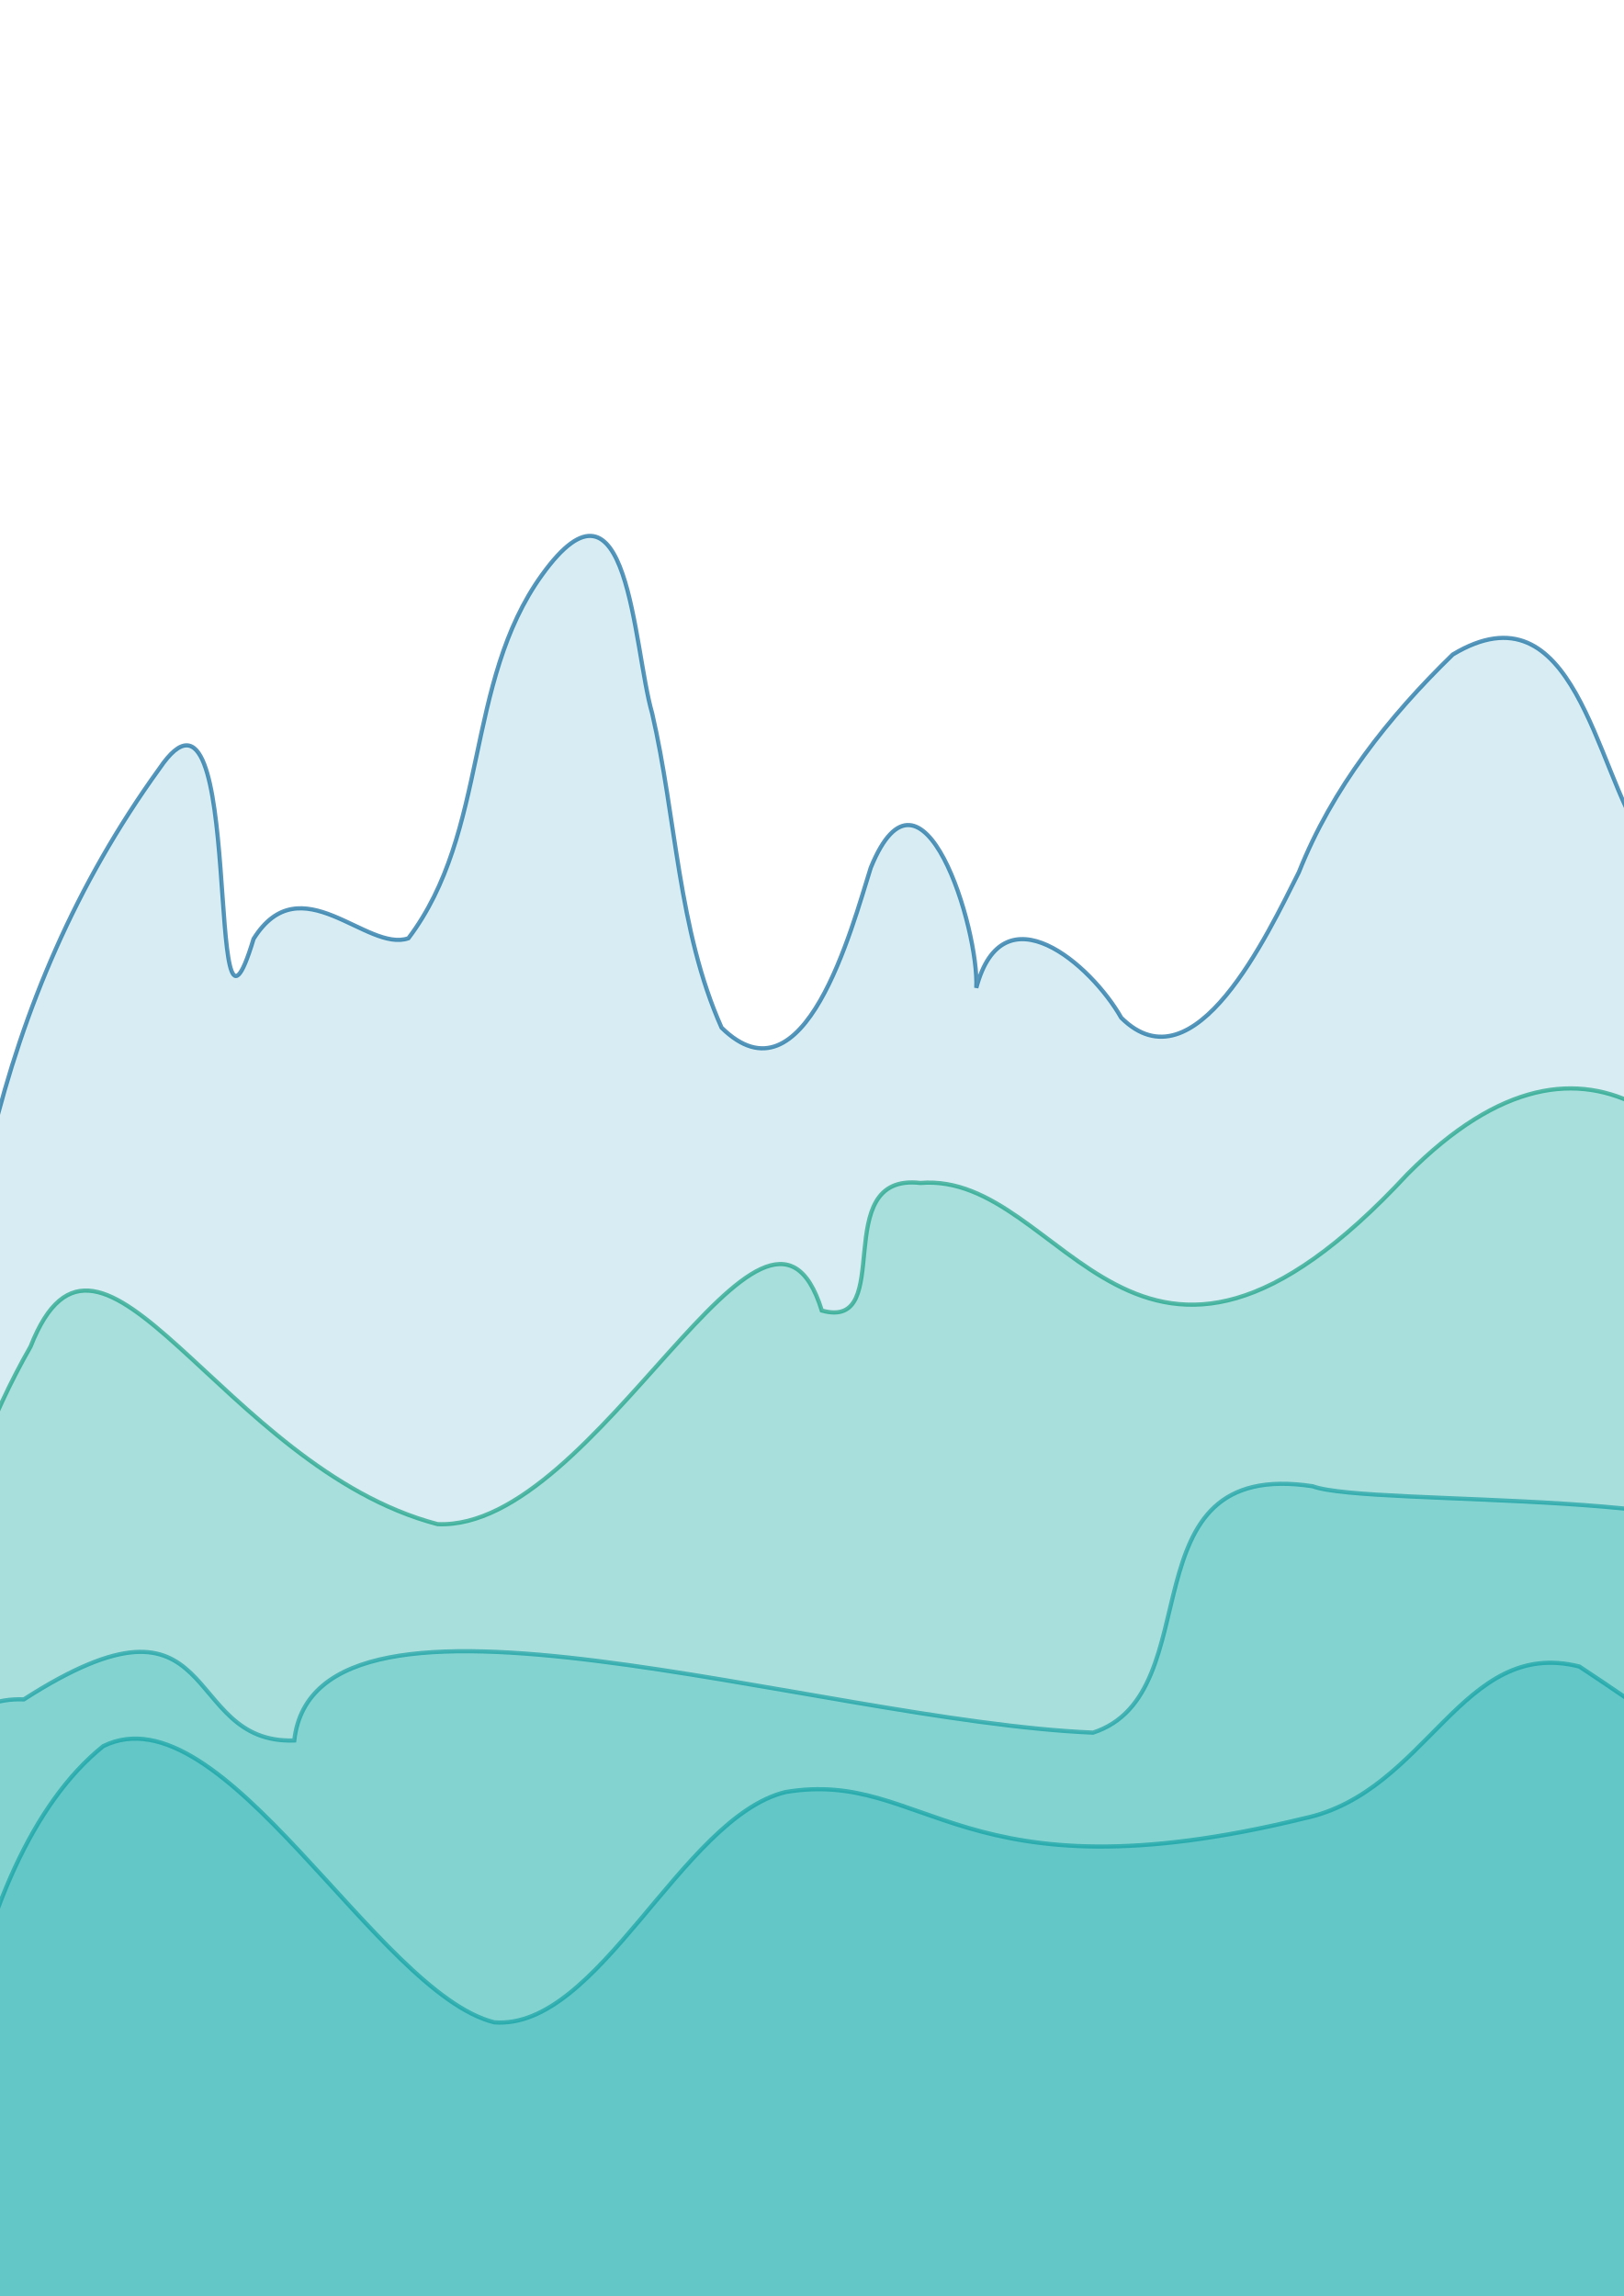
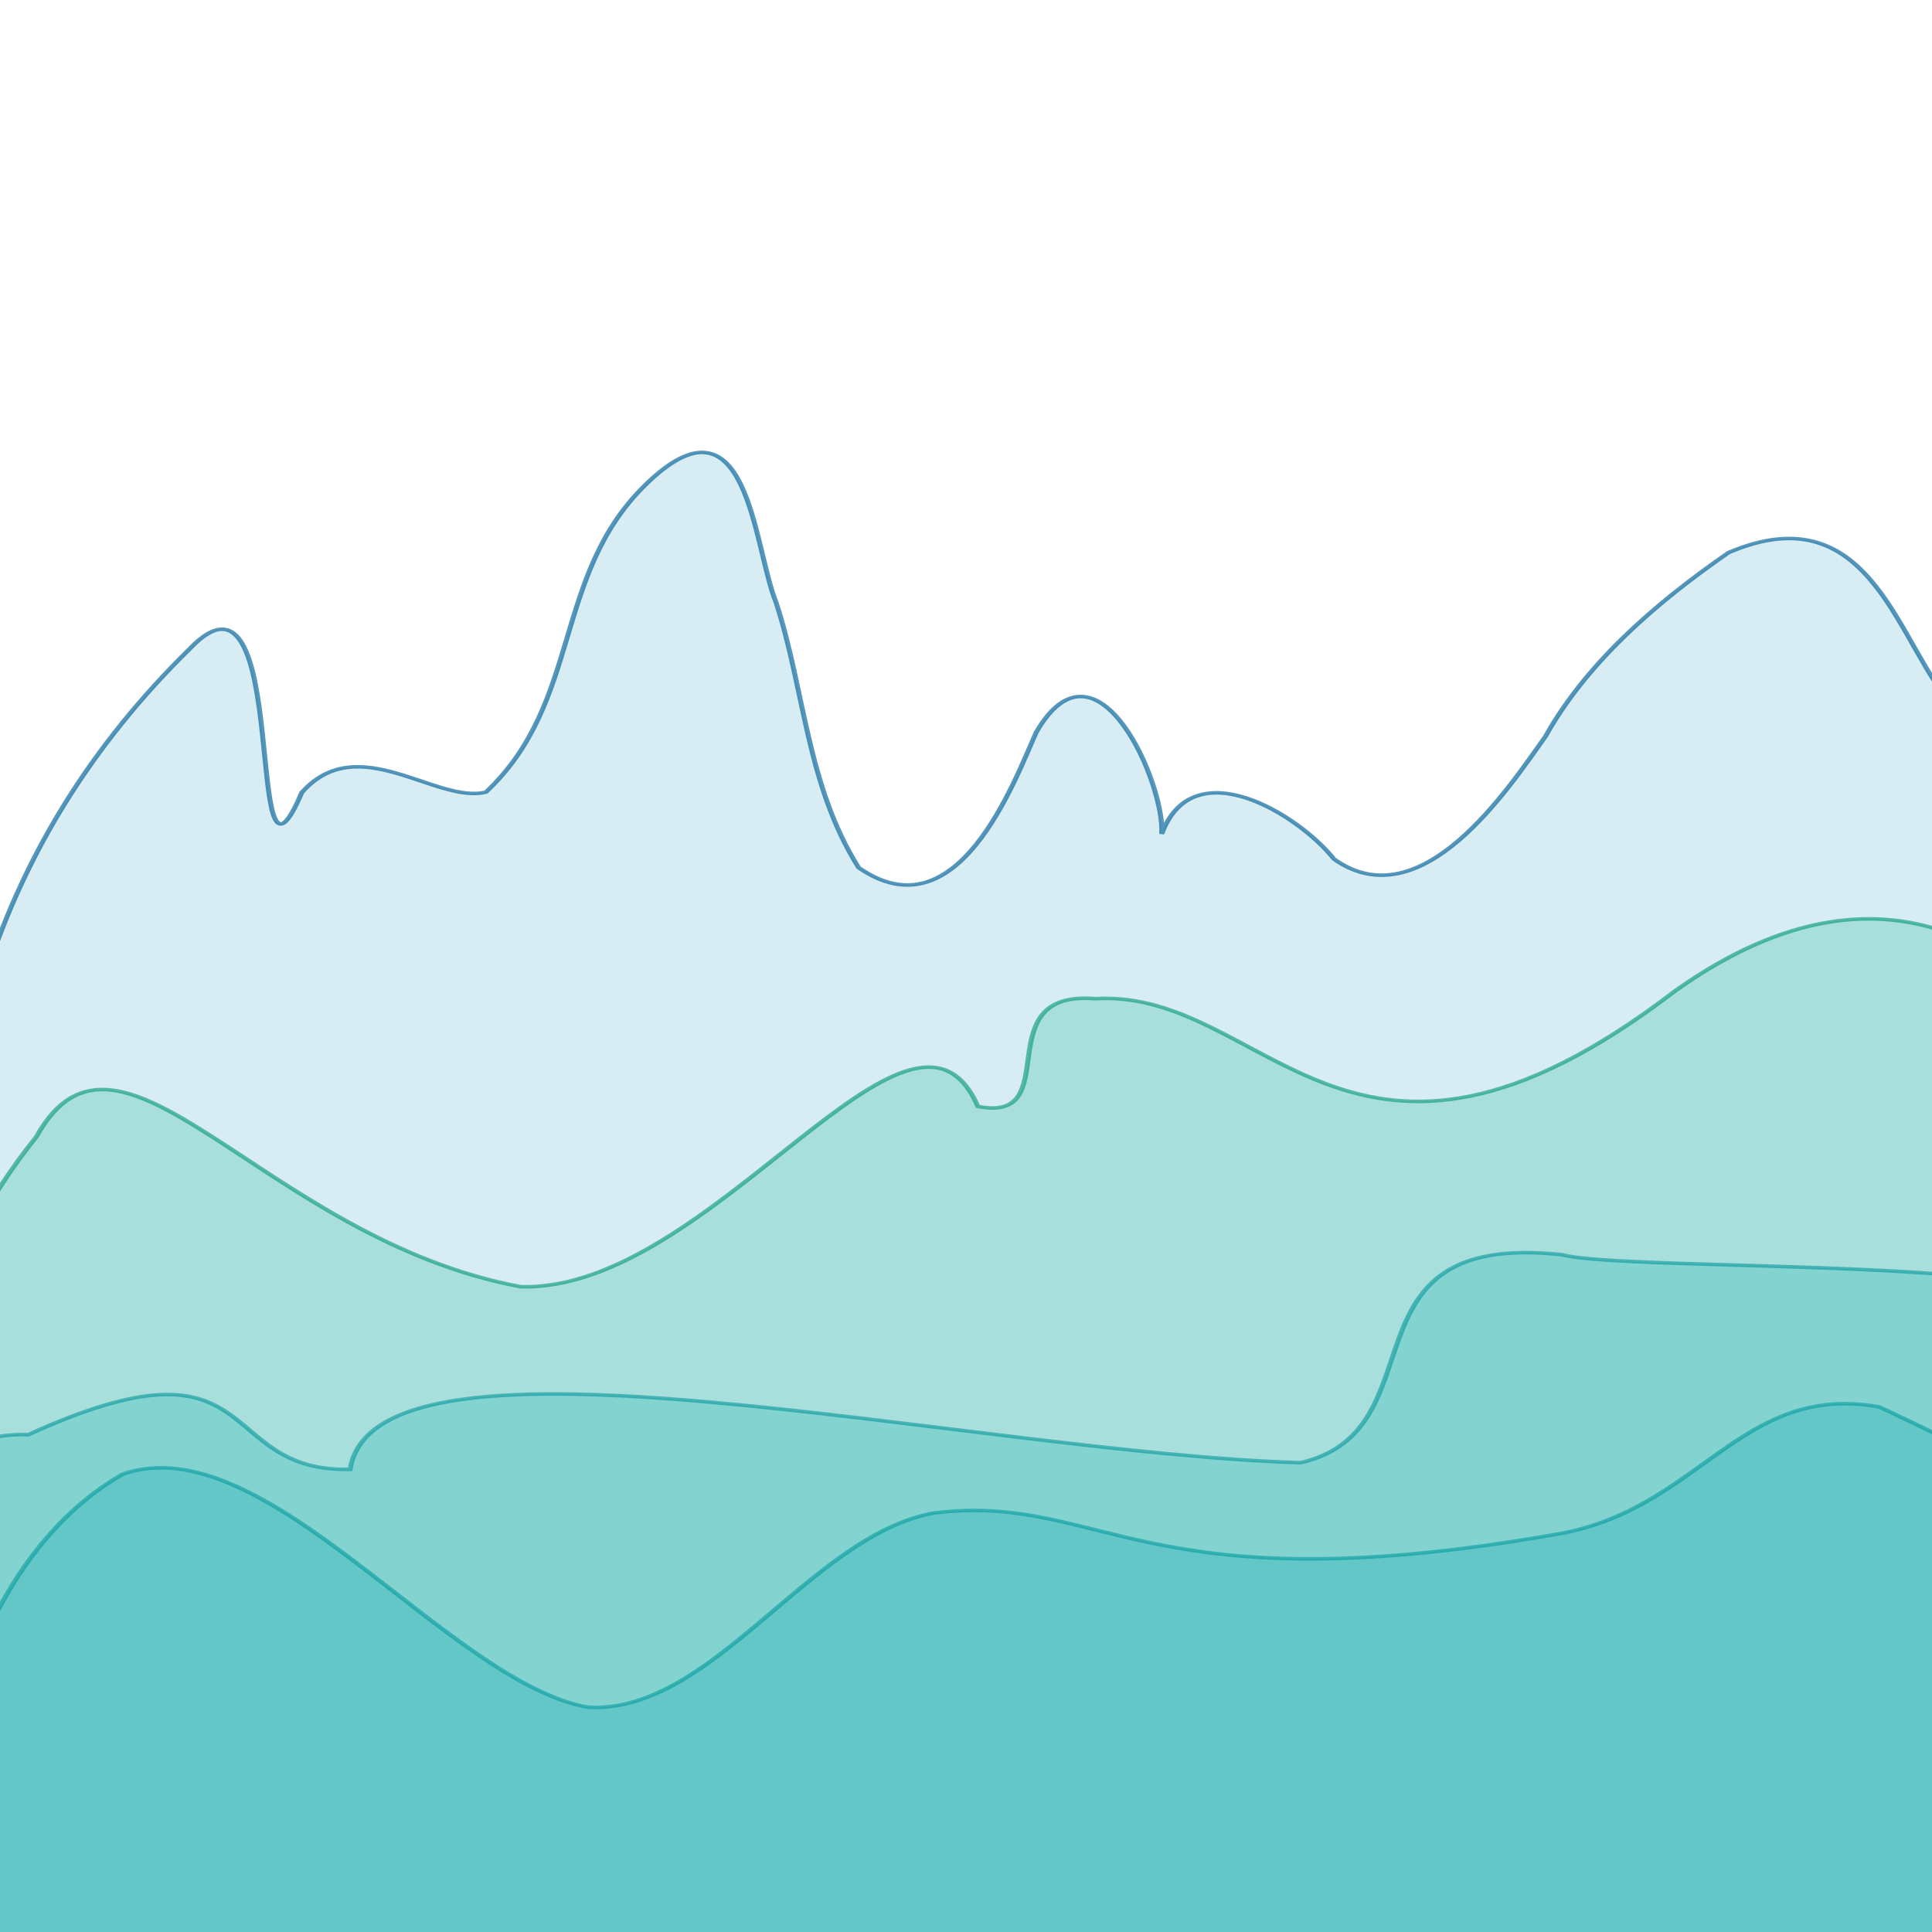
- <svg xmlns="http://www.w3.org/2000/svg" width="210mm" height="297mm" viewBox="0 0 210 297" version="1.1" id="svg1">
+ <svg xmlns="http://www.w3.org/2000/svg" width="100%" height="auto" viewBox="0 0 100 100" version="1.1" id="svg1" preserveAspectRatio="none">
  <defs id="defs1" />
-   <g id="layer1">
+   <g id="layer1" transform="scale(0.4762, 0.3378)">
    <path style="fill:#0d9db7;fill-opacity:0.276;fill-rule:evenodd;stroke:#008c98;stroke-width:0.543;stroke-dasharray:none;stroke-opacity:0.617" d="m 223.861,302.657 c -25.008,-66.447 46.414,-43.509 -19.597,-87.085 -15.271,-3.838 -19.551,16.224 -35.607,19.641 -44.649,10.92 -48.756,-6.479 -67.085,-3.399 -13.491,3.354 -24.097,30.81 -37.64,29.785 -15.243,-3.794 -35.129,-43.325 -50.572,-35.731 -18.506,14.827 -23.666,58.142 -19.018,81.637" id="path16" />
    <path style="fill:#0db7b7;fill-opacity:0.238;fill-rule:evenodd;stroke:#008c98;stroke-width:0.543;stroke-dasharray:none;stroke-opacity:0.596" d="m 229.114,298.616 c 0.862,-2.607 5.287,-60.588 -0.808,-96.576 1.222,-9.761 -51.245,-7.045 -58.537,-9.786 -24.737,-3.751 -12.888,26.819 -28.4,31.873 -35.972,-1.522 -100.554,-23.547 -103.309,1.014 -14.947,0.511 -9.063,-21.953 -34.971,-5.317 -28.258,-1.082 -12.712,84.613 -12.384,85.659" id="path19" />
    <path style="fill:#0db786;fill-opacity:0.231;fill-rule:evenodd;stroke:#00986a;stroke-width:0.543;stroke-dasharray:none;stroke-opacity:0.611" d="m 231.135,300.637 c -1.989,-15.183 1.121,-99.761 0.11,-133.133 -9.043,-19.781 -25.176,-39.781 -49.206,-15.632 -35.357,38.136 -44.3,-0.423 -62.995,1.151 -12.054,-1.391 -3.009,19.214 -12.758,16.503 -7.199,-23.266 -28.973,28.525 -49.688,27.63 -27.993,-7.322 -43.583,-46.019 -52.643,-22.978 -21.247,37.198 -12.561,80.86 -11.469,121.075 0.252,2.749 0.592,5.49 1.049,8.212" id="path20" />
    <path style="fill:#0d95b7;fill-opacity:0.167;fill-rule:evenodd;stroke:#006098;stroke-width:0.543;stroke-dasharray:none;stroke-opacity:0.66" d="m 226.69,305.082 c -5.602,-51.862 4.412,-103.777 0.755,-155.881 5.428,-15.54 -6.588,-28.917 -14.899,-40.648 -6.219,-8.988 -8.889,-33.371 -24.655,-23.889 -8.297,8.072 -15.574,17.241 -19.909,28.173 -4.023,7.963 -13.461,28.258 -22.969,18.811 -3.888,-6.877 -15.322,-16.821 -18.746,-3.86 0.404,-7.496 -6.999,-31.872 -13.649,-15.546 -2.438,7.739 -8.584,31.236 -19.298,20.686 C 87.658,120.206 87.472,105.743 84.343,92.256 81.861,83.696 81.36,58.706 70.09,74.373 60.05,88.296 63.229,107.602 52.822,121.367 47.424,123.263 38.882,111.706 32.791,121.455 26.23,143.276 32.001,82.567 20.621,99.41 -22.772,159.459 -0.318,236.61 -6.257,304.781 l -0.612,2.321" id="path21" />
  </g>
</svg>
